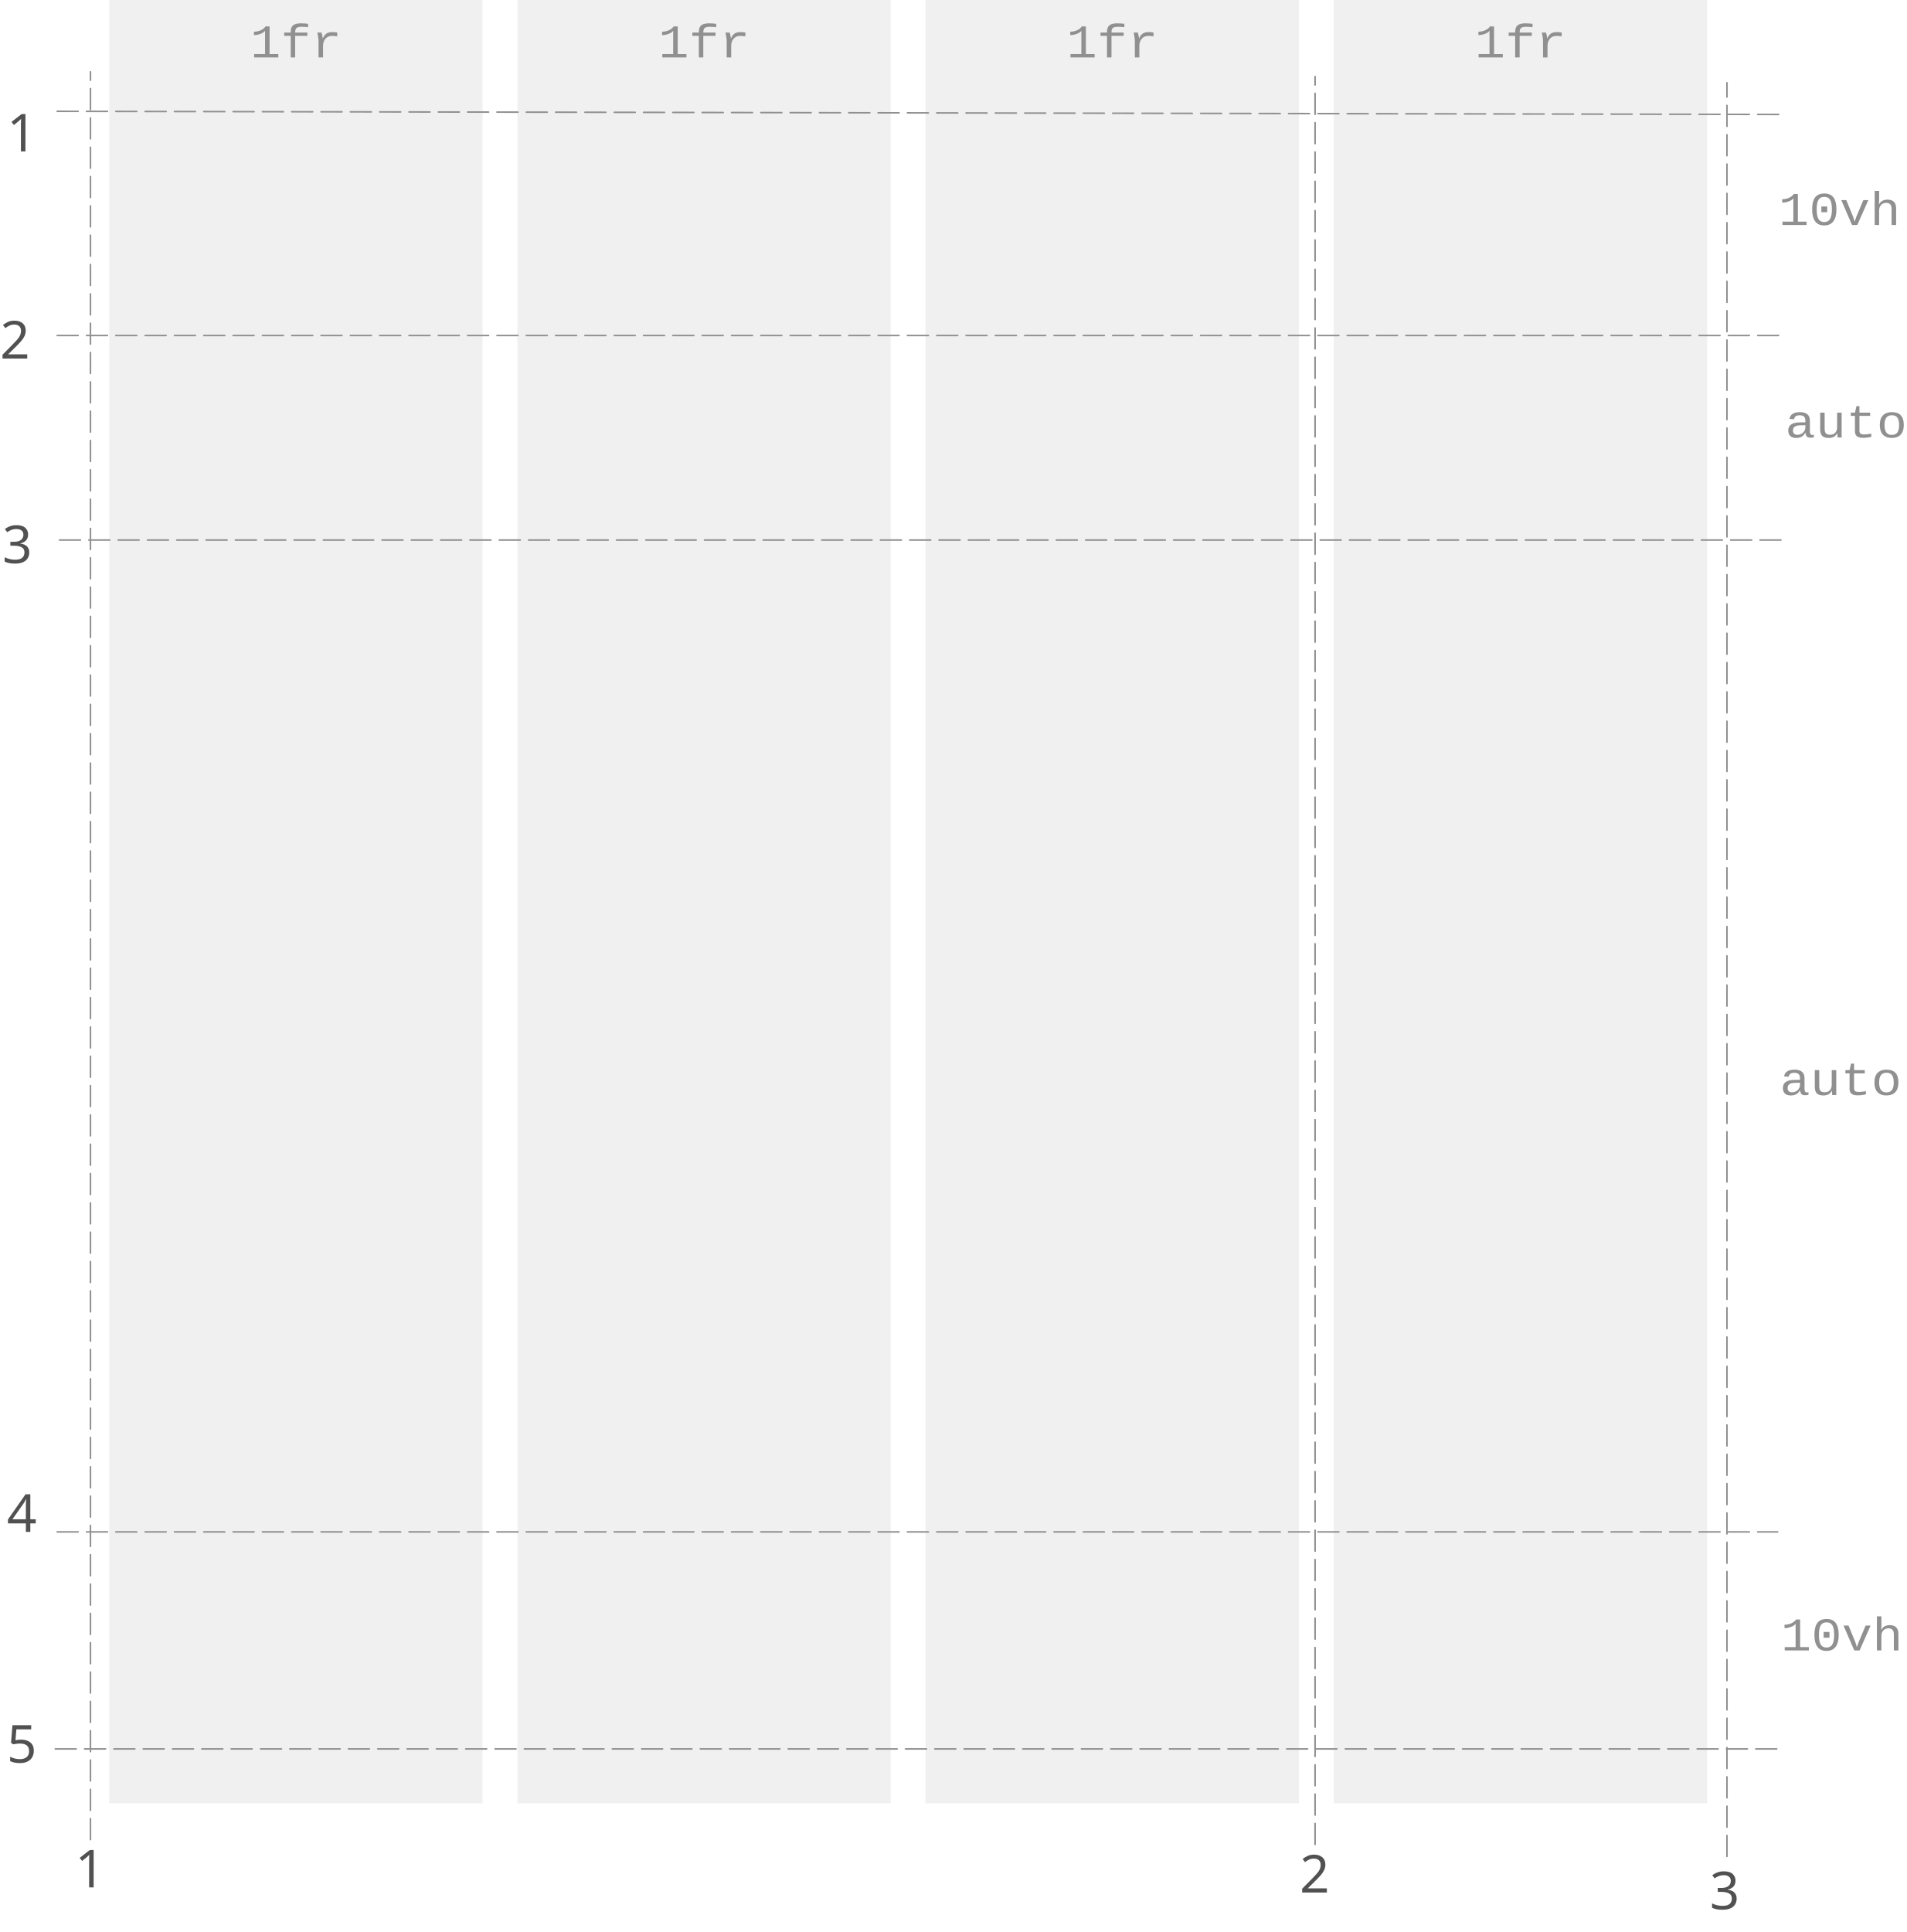
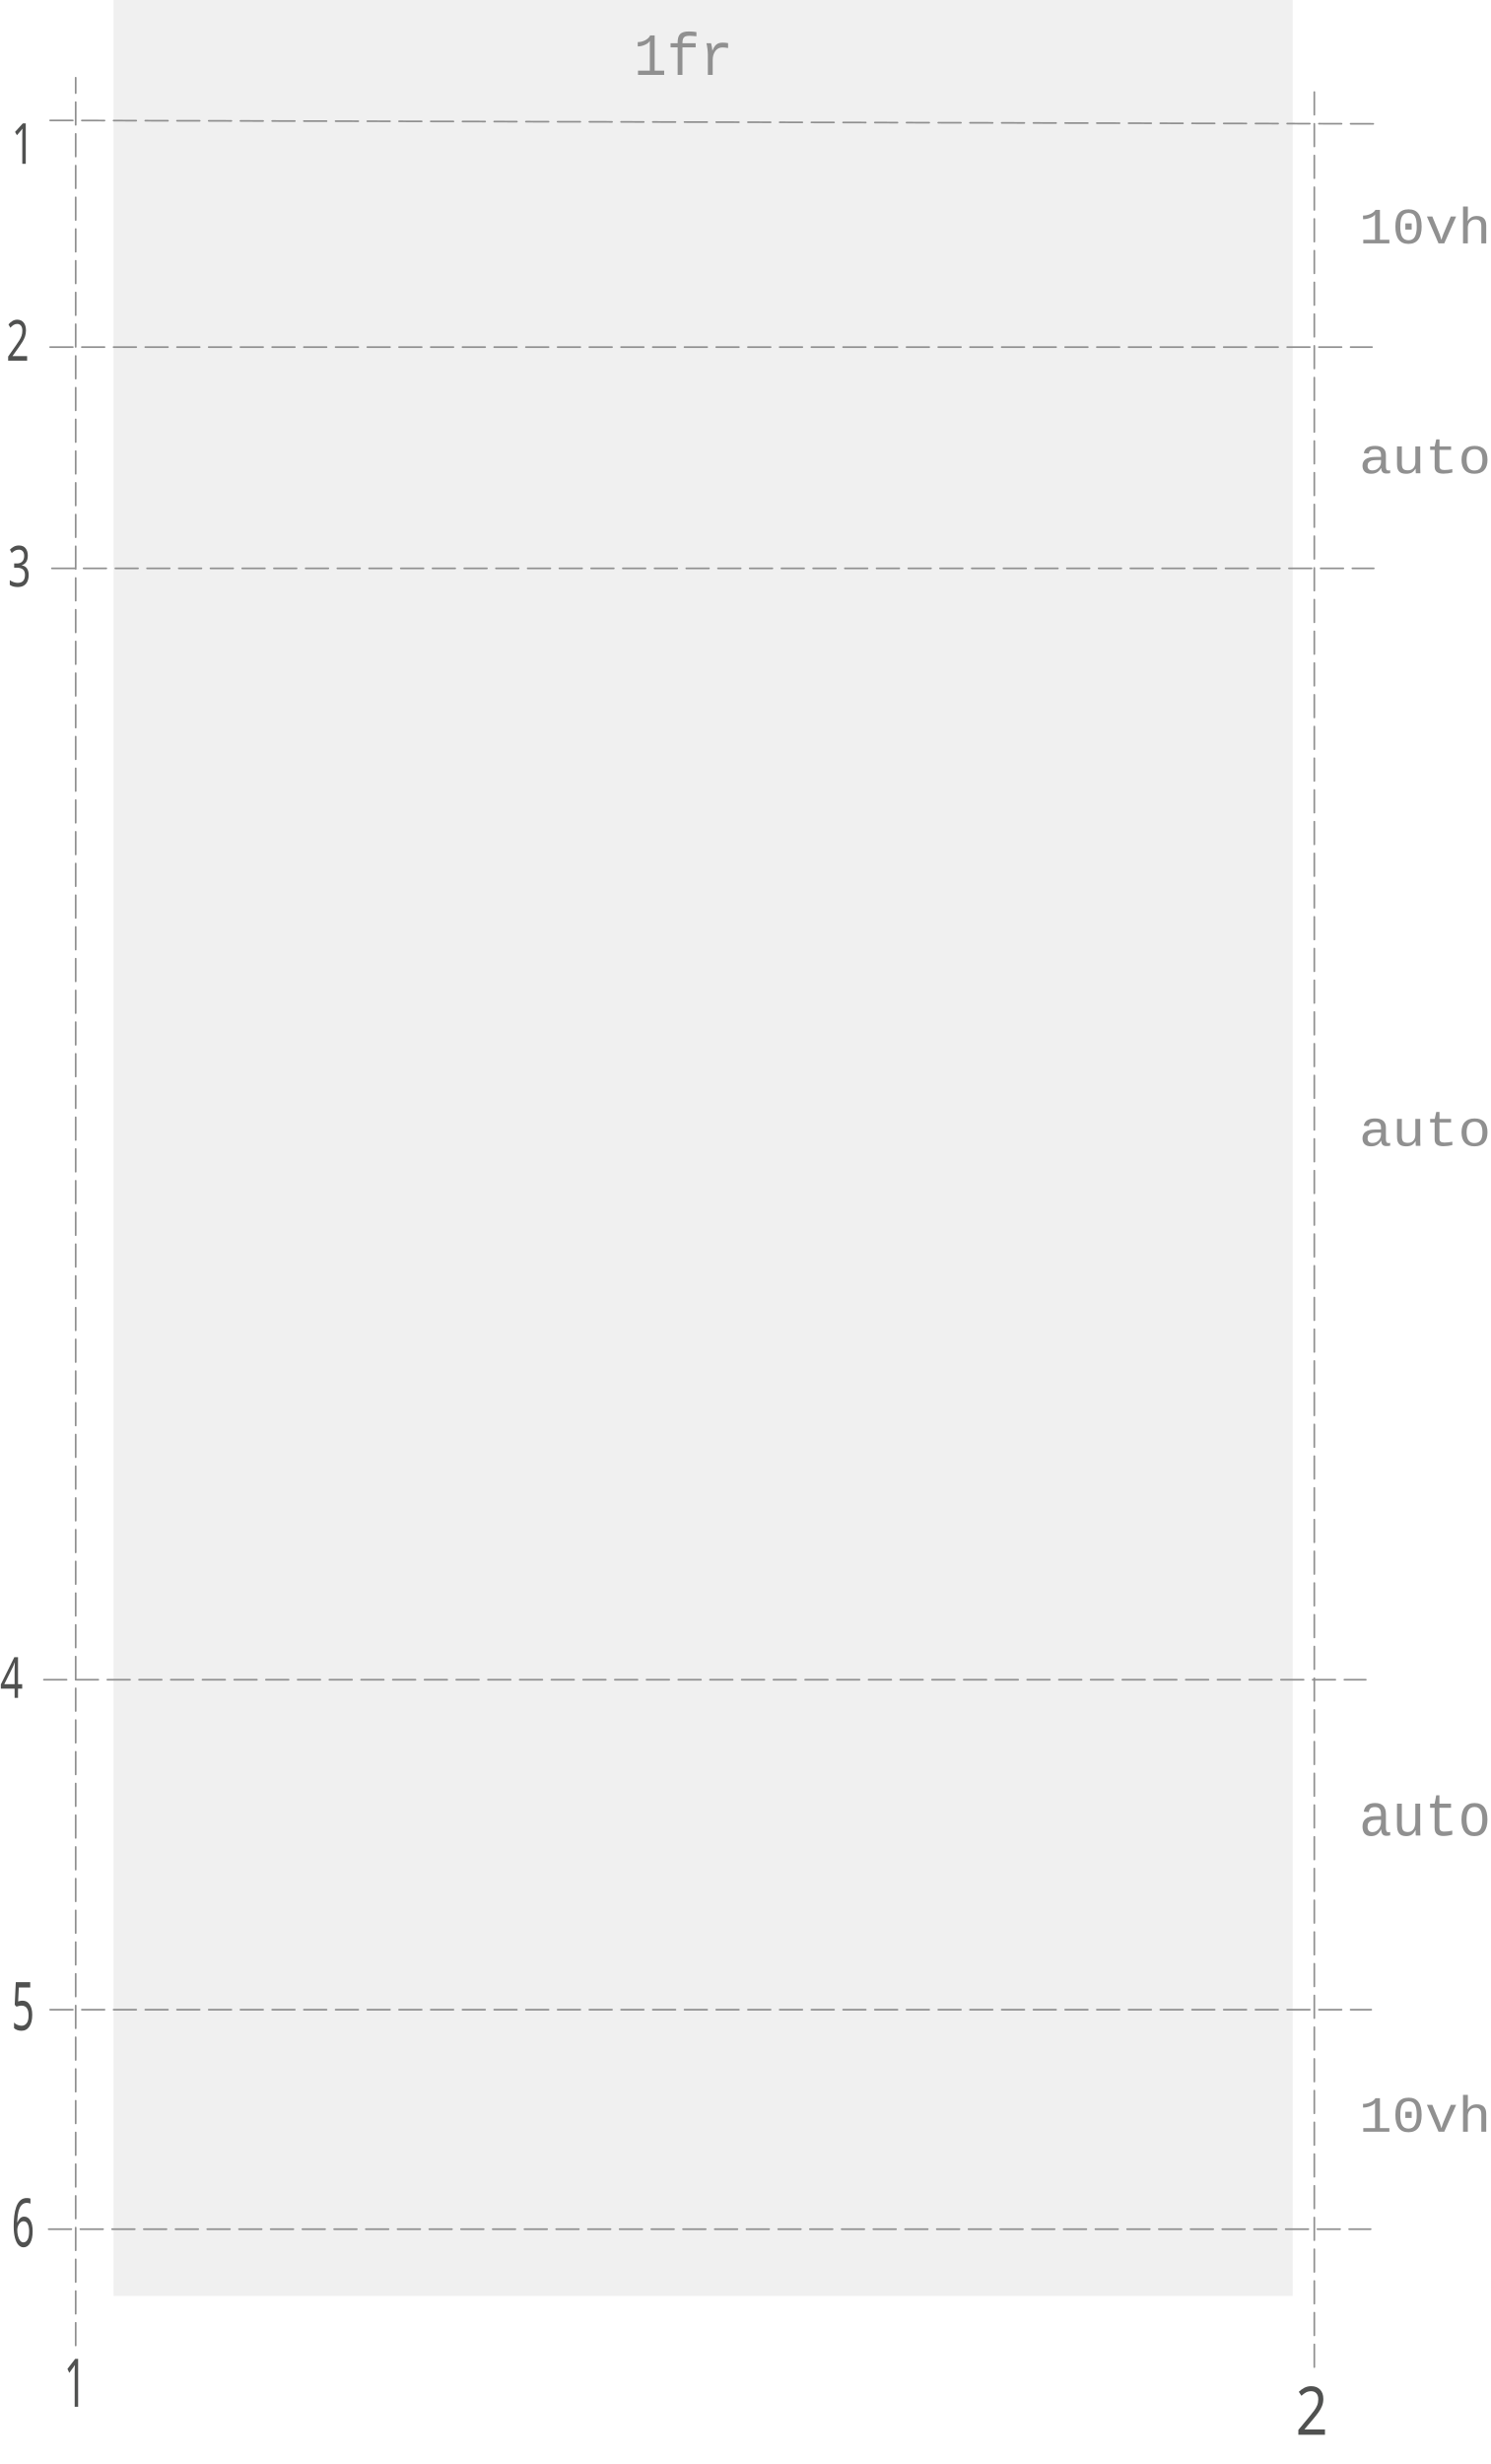
- <svg xmlns="http://www.w3.org/2000/svg" viewBox="0 0 910.48 922.41">
+ <svg xmlns="http://www.w3.org/2000/svg" viewBox="0 0 657.95 1087.4">
  <defs>
-     <style>.cls-1{fill:#231f20;opacity:0.07;}.cls-2{font-size:22.47px;fill:#909090;font-family:CourierNewPSMT, Courier New;}.cls-3{fill:none;stroke:#909090;stroke-linecap:round;stroke-miterlimit:10;stroke-width:0.75px;stroke-dasharray:10 4 0 0 0 0;}.cls-4{font-size:25px;fill:#505150;font-family:Co-Text-Light, Co Text ;font-weight:300;}</style>
+     <style>.cls-1{fill:#231f20;opacity:0.07;}.cls-2{font-size:26.45px;}.cls-2,.cls-6,.cls-7{fill:#909090;font-family:CourierNewPSMT, Courier New;}.cls-3{fill:none;stroke:#909090;stroke-linecap:round;stroke-miterlimit:10;stroke-width:0.75px;stroke-dasharray:10 4 0 0 0 0;}.cls-4{font-size:25px;}.cls-4,.cls-5{fill:#505150;font-family:Co-Text-Light, Co Text ;font-weight:300;}.cls-5{font-size:29.64px;}.cls-6{font-size:22.47px;}.cls-7{font-size:26.65px;}</style>
  </defs>
  <g id="Layer_2" data-name="Layer 2">
-     <g id="tablet">
-       <rect class="cls-1" x="52.16" width="178.27" height="860.98" />
-       <text class="cls-2" transform="translate(119.51 27.42) scale(1.08 1)">1fr</text>
-       <rect class="cls-1" x="247.06" width="178.27" height="860.98" />
-       <text class="cls-2" transform="translate(314.4 27.42) scale(1.08 1)">1fr</text>
-       <rect class="cls-1" x="441.96" width="178.27" height="860.98" />
-       <text class="cls-2" transform="translate(509.3 27.42) scale(1.08 1)">1fr</text>
-       <rect class="cls-1" x="636.85" width="178.27" height="860.98" />
-       <text class="cls-2" transform="translate(704.2 27.42) scale(1.08 1)">1fr</text>
-       <line class="cls-3" x1="627.96" y1="880.58" x2="627.96" y2="36.58" />
-       <line class="cls-3" x1="27.31" y1="160.18" x2="849.28" y2="160.18" />
-       <line class="cls-3" x1="27.31" y1="53.14" x2="852.08" y2="54.65" />
-       <line class="cls-3" x1="27.31" y1="731.38" x2="848.82" y2="731.38" />
-       <line class="cls-3" x1="26.39" y1="835" x2="848.44" y2="835" />
-       <text class="cls-4" transform="translate(3.27 72.3)">1</text>
-       <text class="cls-4" transform="translate(0 171.18)">2</text>
-       <line class="cls-3" x1="28.41" y1="257.83" x2="850.38" y2="257.83" />
-       <text class="cls-4" transform="translate(1.1 268.83)">3</text>
-       <text class="cls-4" transform="translate(3.27 731.38)">4 </text>
-       <text class="cls-4" transform="translate(3.27 841.52)">5</text>
-       <text class="cls-4" transform="translate(620.59 903.57)">2</text>
-       <line class="cls-3" x1="43.2" y1="878.3" x2="43.2" y2="34.29" />
-       <text class="cls-4" transform="translate(35.84 901.11)">1</text>
-       <line class="cls-3" x1="824.64" y1="886.34" x2="824.64" y2="39.49" />
-       <text class="cls-4" transform="translate(816.39 911.54)">3</text>
-       <text class="cls-2" transform="translate(849.28 107.41) scale(1.08 1)">10vh</text>
-       <text class="cls-2" transform="translate(852.39 208.87) scale(1.08 1)">auto</text>
-       <text class="cls-2" transform="translate(849.82 522.79) scale(1.08 1)">auto</text>
-       <text class="cls-2" transform="translate(850.36 787.99) scale(1.08 1)">10vh</text>
+     <g id="Mobile">
+       <rect class="cls-1" x="50.1" width="520.49" height="1013.22" />
+       <text class="cls-2" transform="translate(279.73 33.05) scale(0.92 1)">1fr</text>
+       <line class="cls-3" x1="22.13" y1="153.18" x2="605.57" y2="153.18" />
+       <line class="cls-3" x1="22.13" y1="53.14" x2="607.55" y2="54.65" />
+       <line class="cls-3" x1="22.13" y1="886.9" x2="605.24" y2="886.9" />
+       <line class="cls-3" x1="21.48" y1="983.76" x2="604.97" y2="983.76" />
+       <text class="cls-4" transform="translate(5.07 72.3) scale(0.71 1)">1</text>
+       <text class="cls-4" transform="translate(2.74 159.17) scale(0.71 1)">2</text>
+       <line class="cls-3" x1="22.91" y1="250.82" x2="606.35" y2="250.82" />
+       <text class="cls-4" transform="translate(3.52 258.82) scale(0.71 1)">3</text>
+       <line class="cls-3" x1="19.38" y1="741.28" x2="602.83" y2="741.28" />
+       <text class="cls-4" transform="translate(0 749.28) scale(0.71 1)">4</text>
+       <text class="cls-5" transform="translate(5.07 895.91) scale(0.6 1)">5</text>
+       <text class="cls-5" transform="translate(5.07 991.48) scale(0.6 1)">6</text>
+       <line class="cls-3" x1="33.41" y1="1035.09" x2="33.41" y2="34.29" />
+       <text class="cls-5" transform="translate(28.18 1062.15) scale(0.6 1)">1</text>
+       <line class="cls-3" x1="580.11" y1="1044.63" x2="580.11" y2="40.46" />
+       <text class="cls-5" transform="translate(571.87 1074.51) scale(0.84 1)">2</text>
+       <text class="cls-6" transform="translate(599.86 107.41) scale(1.08 1)">10vh</text>
+       <text class="cls-6" transform="translate(599.86 208.87) scale(1.08 1)">auto</text>
+       <text class="cls-6" transform="translate(599.86 940.77) scale(1.08 1)">10vh</text>
+       <text class="cls-6" transform="translate(599.86 505.68) scale(1.08 1)">auto</text>
+       <text class="cls-7" transform="translate(599.86 810.05) scale(0.91 1)">auto</text>
    </g>
  </g>
</svg>
